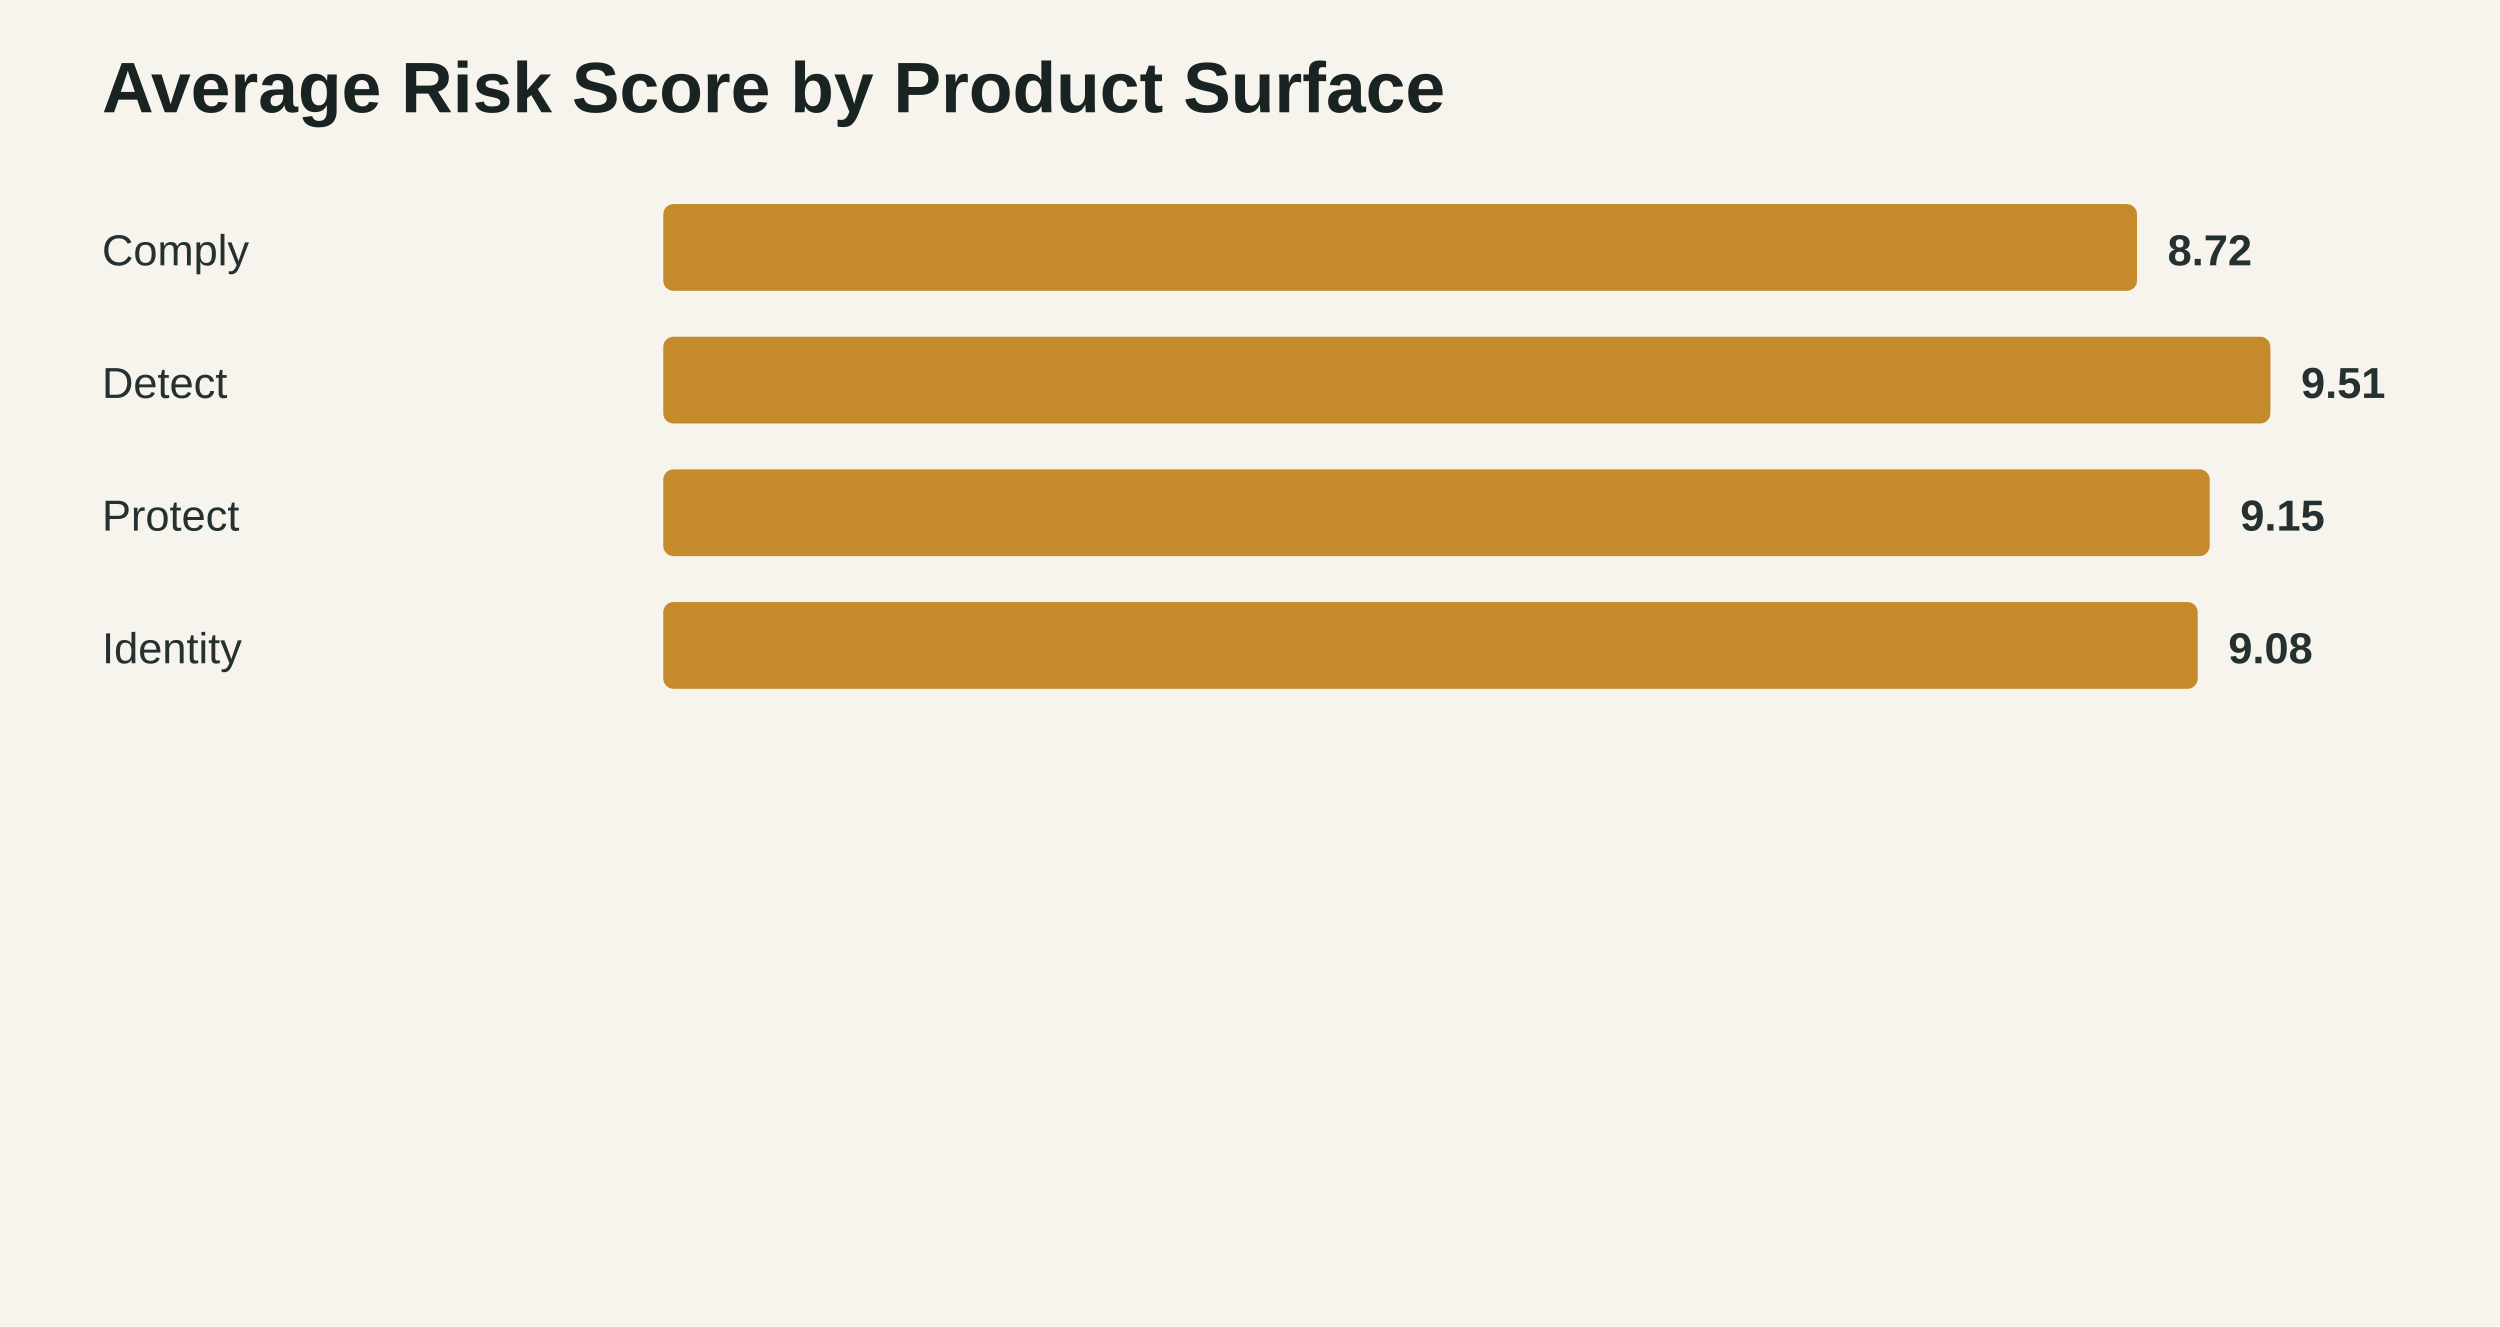
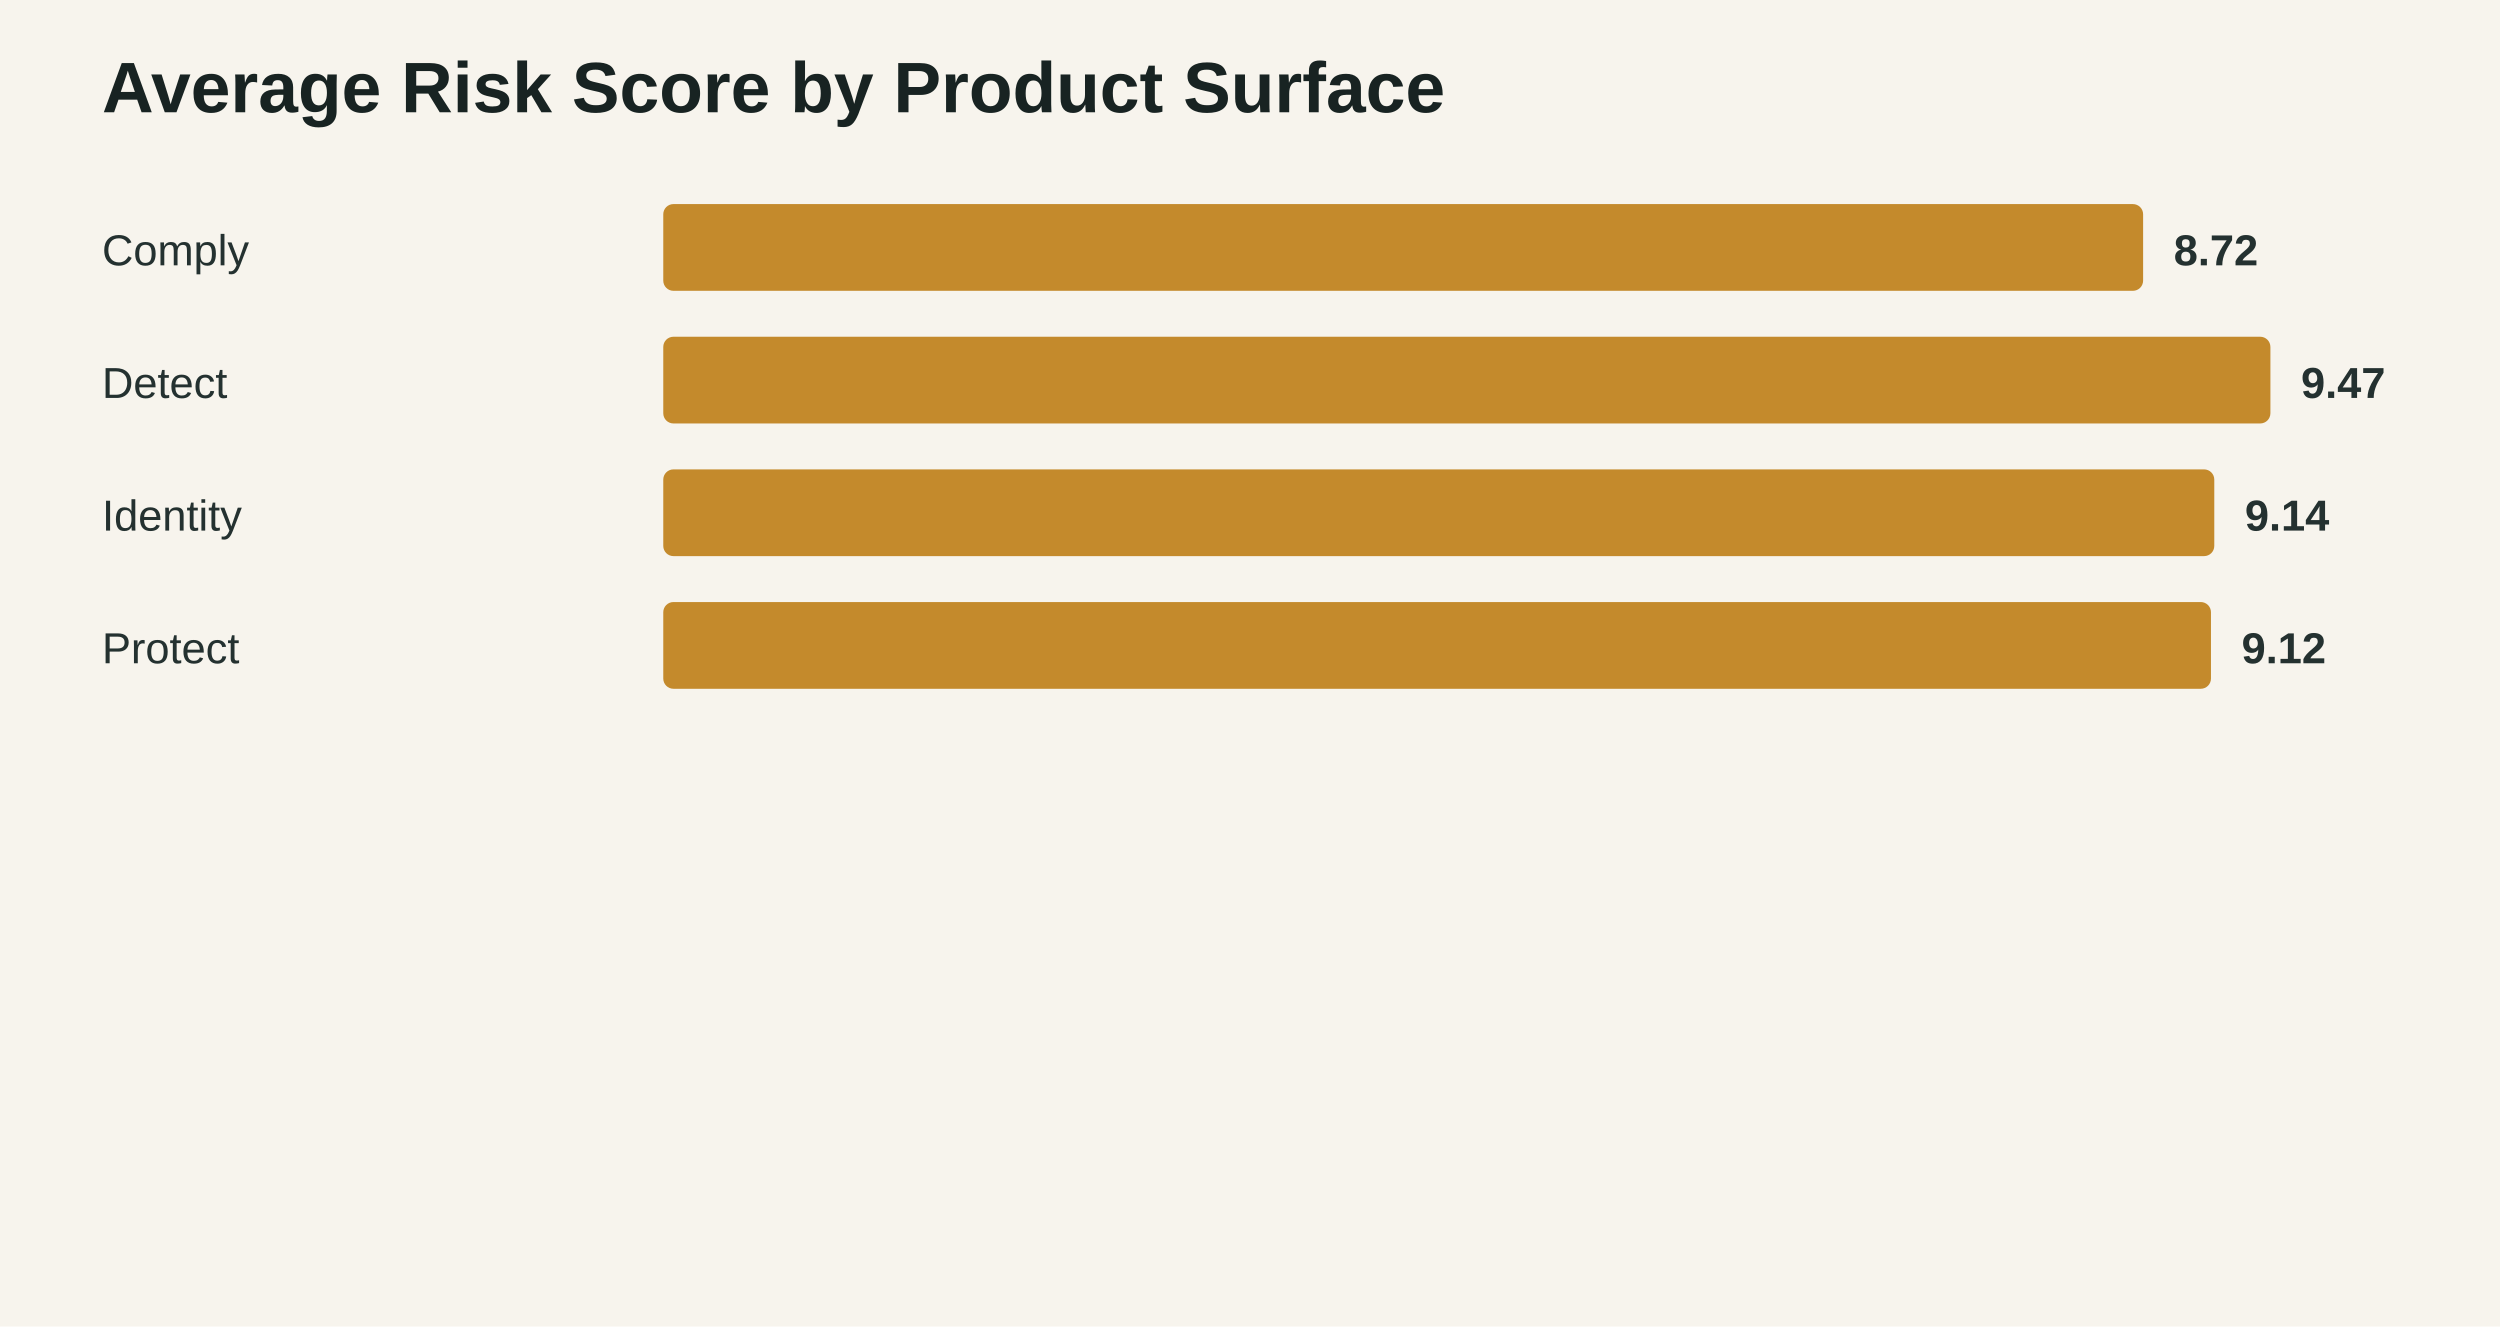
<svg xmlns="http://www.w3.org/2000/svg" width="980" height="520" viewBox="0 0 980 520">
  <rect width="100%" height="100%" fill="#F7F4ED" />
  <text x="40" y="44" font-family="Arial" font-size="28" font-weight="700" fill="#182322">Average Risk Score by Product Surface</text>
  <text x="40" y="104" font-family="Arial" font-size="17" fill="#243130">Comply</text>
-   <rect x="260" y="80" width="577.7" height="34" rx="4" fill="#C48A2C" />
-   <text x="849.7" y="104" font-family="Arial" font-size="17" font-weight="700" fill="#243130">8.72</text>
+   <rect x="260" y="80" width="580.1" height="34" rx="4" fill="#C48A2C" />
+   <text x="852.1" y="104" font-family="Arial" font-size="17" font-weight="700" fill="#243130">8.72</text>
  <text x="40" y="156" font-family="Arial" font-size="17" fill="#243130">Detect</text>
  <rect x="260" y="132" width="630.0" height="34" rx="4" fill="#C48A2C" />
-   <text x="902.0" y="156" font-family="Arial" font-size="17" font-weight="700" fill="#243130">9.51</text>
-   <text x="40" y="208" font-family="Arial" font-size="17" fill="#243130">Protect</text>
-   <rect x="260" y="184" width="606.2" height="34" rx="4" fill="#C48A2C" />
-   <text x="878.2" y="208" font-family="Arial" font-size="17" font-weight="700" fill="#243130">9.15</text>
-   <text x="40" y="260" font-family="Arial" font-size="17" fill="#243130">Identity</text>
-   <rect x="260" y="236" width="601.5" height="34" rx="4" fill="#C48A2C" />
-   <text x="873.5" y="260" font-family="Arial" font-size="17" font-weight="700" fill="#243130">9.08</text>
+   <text x="902.0" y="156" font-family="Arial" font-size="17" font-weight="700" fill="#243130">9.47</text>
+   <text x="40" y="208" font-family="Arial" font-size="17" fill="#243130">Identity</text>
+   <rect x="260" y="184" width="608.0" height="34" rx="4" fill="#C48A2C" />
+   <text x="880.0" y="208" font-family="Arial" font-size="17" font-weight="700" fill="#243130">9.14</text>
+   <text x="40" y="260" font-family="Arial" font-size="17" fill="#243130">Protect</text>
+   <rect x="260" y="236" width="606.7" height="34" rx="4" fill="#C48A2C" />
+   <text x="878.7" y="260" font-family="Arial" font-size="17" font-weight="700" fill="#243130">9.12</text>
</svg>
